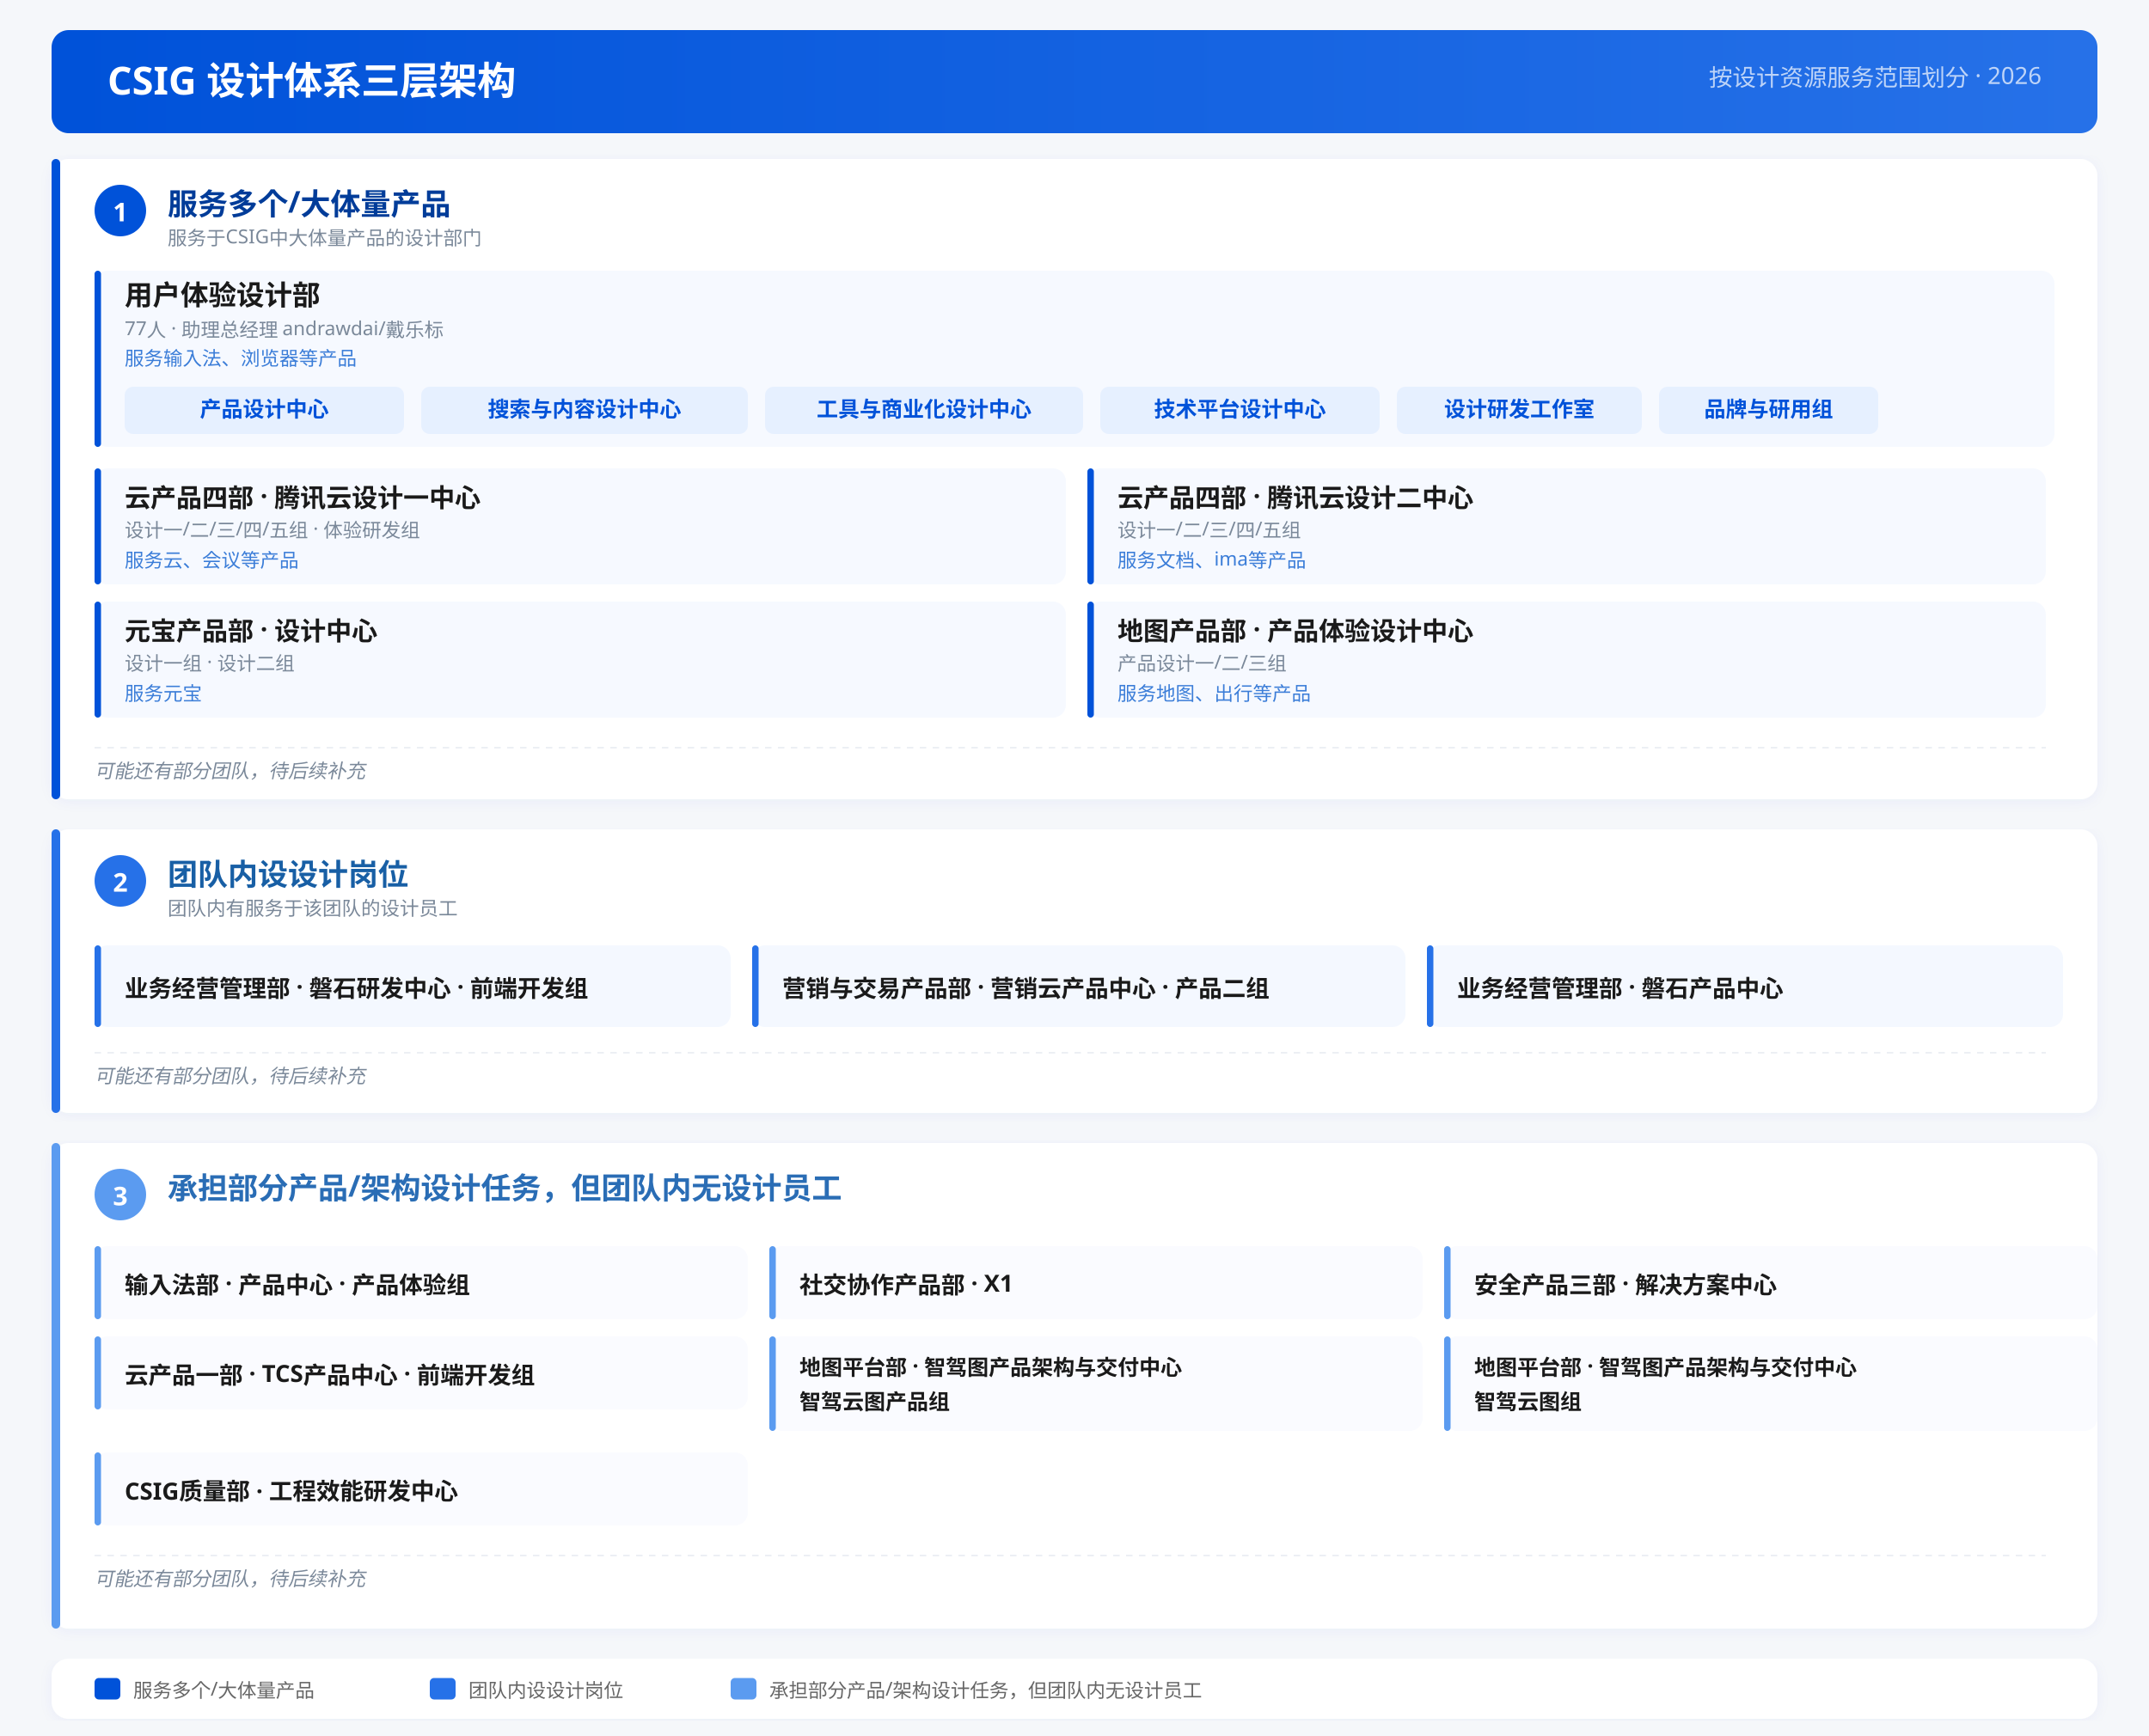
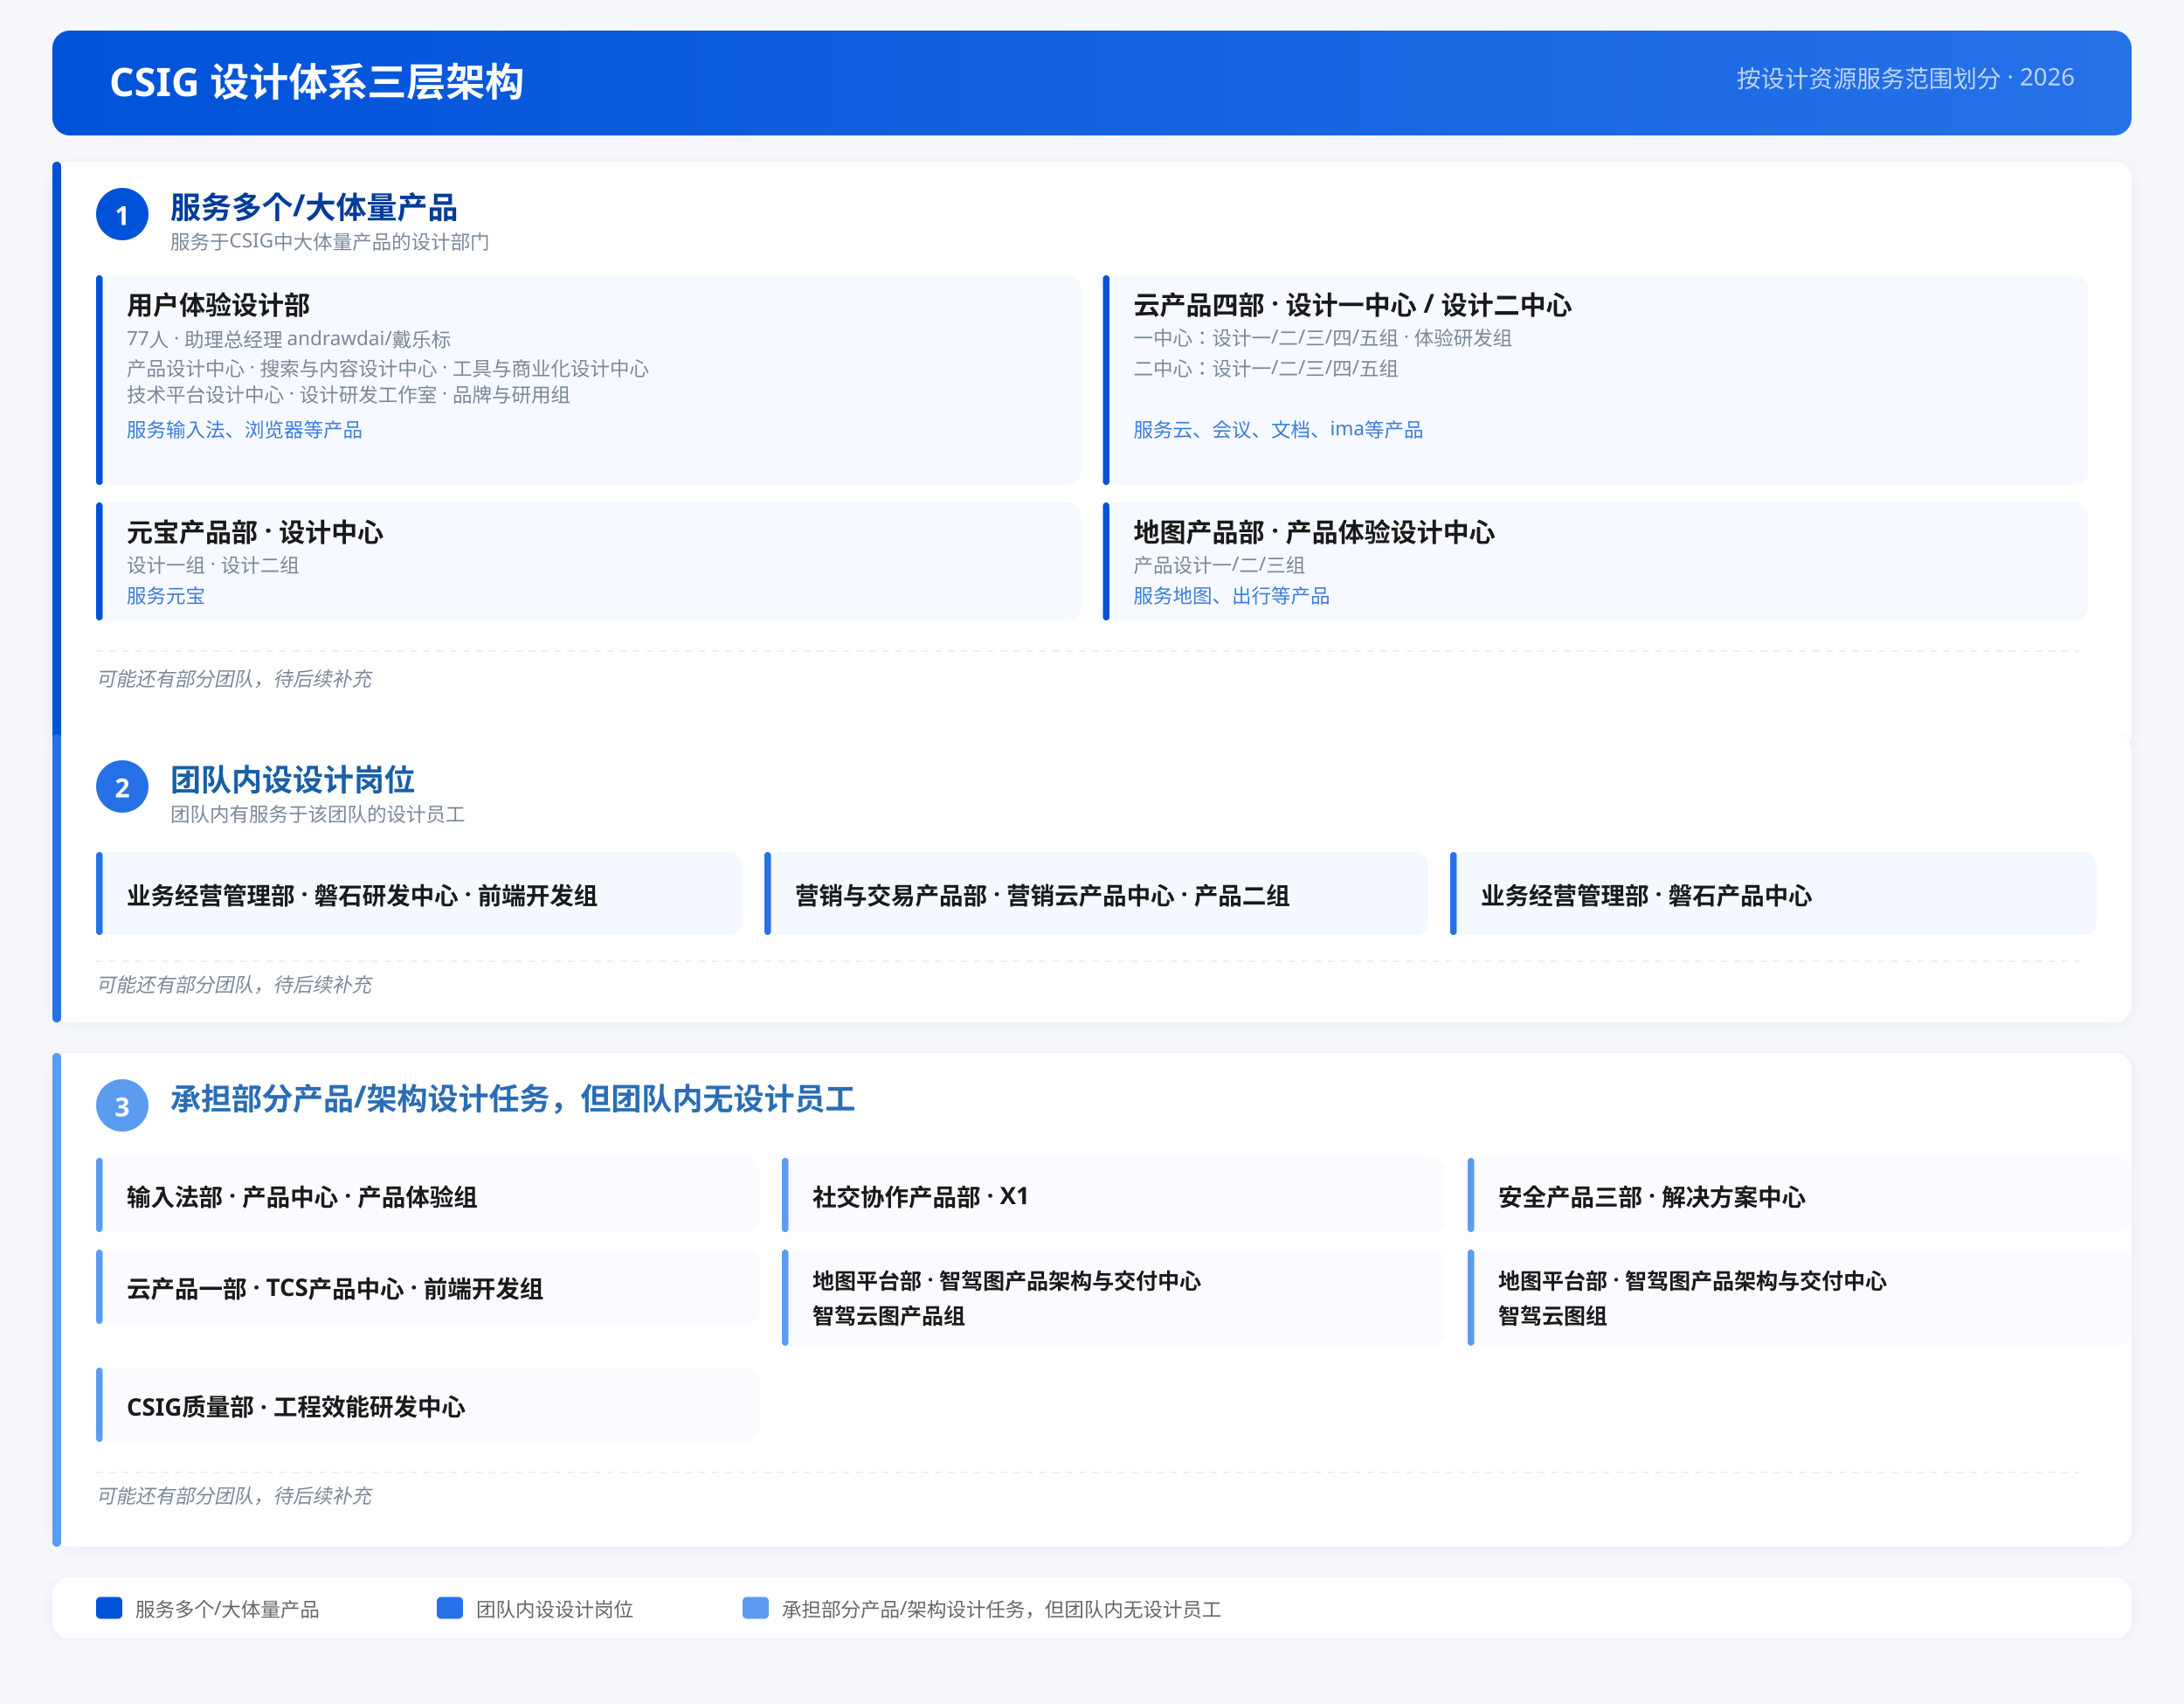
- <svg xmlns="http://www.w3.org/2000/svg" viewBox="0 0 1000 808" width="1000" height="808">
+ <svg xmlns="http://www.w3.org/2000/svg" viewBox="0 0 1000 780" width="1000" height="780">
  <defs>
    <style>
    text { font-family: 'TencentSans', '腾讯体', 'PingFang SC', 'Microsoft YaHei', sans-serif; }
  </style>
    <filter id="s" x="-2%" y="-1%" width="104%" height="104%">
      <feDropShadow dx="0" dy="1" stdDeviation="3" flood-color="#0052D9" flood-opacity="0.05" />
    </filter>
    <linearGradient id="hg" x1="0" y1="0" x2="1" y2="0">
      <stop offset="0%" stop-color="#0052D9" />
      <stop offset="100%" stop-color="#2671E8" />
    </linearGradient>
  </defs>
-   <rect width="1000" height="808" fill="#F5F7FA" />
+   <rect width="1000" height="780" fill="#F5F7FA" />
  <rect x="24" y="14" width="952" height="48" rx="8" fill="url(#hg)" />
  <text x="50" y="44" fill="white" font-size="18" font-weight="700">CSIG 设计体系三层架构</text>
  <text x="950" y="40" text-anchor="end" fill="white" font-size="11" opacity="0.7">按设计资源服务范围划分 · 2026</text>
-   <rect x="24" y="74" width="952" height="298" rx="8" fill="white" filter="url(#s)" />
-   <rect x="24" y="74" width="4" height="298" rx="2" fill="#0052D9" />
+   <rect x="24" y="74" width="952" height="270" rx="8" fill="white" filter="url(#s)" />
+   <rect x="24" y="74" width="4" height="270" rx="2" fill="#0052D9" />
  <rect x="44" y="86" width="24" height="24" rx="12" fill="#0052D9" />
  <text x="56" y="103" text-anchor="middle" fill="white" font-size="12" font-weight="700">1</text>
  <text x="78" y="100" fill="#003C99" font-size="14" font-weight="700">服务多个/大体量产品</text>
  <text x="78" y="114" fill="#7A8899" font-size="9">服务于CSIG中大体量产品的设计部门</text>
-   <rect x="44" y="126" width="912" height="82" rx="6" fill="#F6F9FF" />
-   <rect x="44" y="126" width="3" height="82" rx="1.5" fill="#0052D9" />
-   <text x="58" y="142" fill="#1A1A1A" font-size="13" font-weight="700">用户体验设计部</text>
-   <text x="58" y="156" fill="#7A8899" font-size="9">77人 · 助理总经理 andrawdai/戴乐标</text>
-   <text x="58" y="170" fill="#3B7DD8" font-size="9">服务输入法、浏览器等产品</text>
-   <rect x="58" y="180" width="130" height="22" rx="4" fill="#E6F0FF" />
-   <text x="123" y="194" text-anchor="middle" fill="#0052D9" font-size="10" font-weight="600">产品设计中心</text>
-   <rect x="196" y="180" width="152" height="22" rx="4" fill="#E6F0FF" />
-   <text x="272" y="194" text-anchor="middle" fill="#0052D9" font-size="10" font-weight="600">搜索与内容设计中心</text>
-   <rect x="356" y="180" width="148" height="22" rx="4" fill="#E6F0FF" />
-   <text x="430" y="194" text-anchor="middle" fill="#0052D9" font-size="10" font-weight="600">工具与商业化设计中心</text>
-   <rect x="512" y="180" width="130" height="22" rx="4" fill="#E6F0FF" />
-   <text x="577" y="194" text-anchor="middle" fill="#0052D9" font-size="10" font-weight="600">技术平台设计中心</text>
-   <rect x="650" y="180" width="114" height="22" rx="4" fill="#E6F0FF" />
-   <text x="707" y="194" text-anchor="middle" fill="#0052D9" font-size="10" font-weight="600">设计研发工作室</text>
-   <rect x="772" y="180" width="102" height="22" rx="4" fill="#E6F0FF" />
-   <text x="823" y="194" text-anchor="middle" fill="#0052D9" font-size="10" font-weight="600">品牌与研用组</text>
-   <rect x="44" y="218" width="452" height="54" rx="6" fill="#F6F9FF" />
-   <rect x="44" y="218" width="3" height="54" rx="1.5" fill="#0052D9" />
-   <text x="58" y="236" fill="#1A1A1A" font-size="12" font-weight="700">云产品四部 · 腾讯云设计一中心</text>
-   <text x="58" y="250" fill="#7A8899" font-size="9">设计一/二/三/四/五组 · 体验研发组</text>
-   <text x="58" y="264" fill="#3B7DD8" font-size="9">服务云、会议等产品</text>
-   <rect x="506" y="218" width="446" height="54" rx="6" fill="#F6F9FF" />
-   <rect x="506" y="218" width="3" height="54" rx="1.5" fill="#0052D9" />
-   <text x="520" y="236" fill="#1A1A1A" font-size="12" font-weight="700">云产品四部 · 腾讯云设计二中心</text>
-   <text x="520" y="250" fill="#7A8899" font-size="9">设计一/二/三/四/五组</text>
-   <text x="520" y="264" fill="#3B7DD8" font-size="9">服务文档、ima等产品</text>
-   <rect x="44" y="280" width="452" height="54" rx="6" fill="#F6F9FF" />
-   <rect x="44" y="280" width="3" height="54" rx="1.5" fill="#0052D9" />
-   <text x="58" y="298" fill="#1A1A1A" font-size="12" font-weight="700">元宝产品部 · 设计中心</text>
-   <text x="58" y="312" fill="#7A8899" font-size="9">设计一组 · 设计二组</text>
-   <text x="58" y="326" fill="#3B7DD8" font-size="9">服务元宝</text>
-   <rect x="506" y="280" width="446" height="54" rx="6" fill="#F6F9FF" />
-   <rect x="506" y="280" width="3" height="54" rx="1.5" fill="#0052D9" />
-   <text x="520" y="298" fill="#1A1A1A" font-size="12" font-weight="700">地图产品部 · 产品体验设计中心</text>
-   <text x="520" y="312" fill="#7A8899" font-size="9">产品设计一/二/三组</text>
-   <text x="520" y="326" fill="#3B7DD8" font-size="9">服务地图、出行等产品</text>
-   <line x1="44" y1="348" x2="952" y2="348" stroke="#E0E6EE" stroke-width="0.5" stroke-dasharray="3,3" />
-   <text x="44" y="362" fill="#7A8899" font-size="9" font-style="italic">可能还有部分团队，待后续补充</text>
-   <rect x="24" y="386" width="952" height="132" rx="8" fill="white" filter="url(#s)" />
-   <rect x="24" y="386" width="4" height="132" rx="2" fill="#2671E8" />
-   <rect x="44" y="398" width="24" height="24" rx="12" fill="#2671E8" />
-   <text x="56" y="415" text-anchor="middle" fill="white" font-size="12" font-weight="700">2</text>
-   <text x="78" y="412" fill="#185FA5" font-size="14" font-weight="700">团队内设设计岗位</text>
-   <text x="78" y="426" fill="#7A8899" font-size="9">团队内有服务于该团队的设计员工</text>
-   <rect x="44" y="440" width="296" height="38" rx="6" fill="#F4F8FF" />
-   <rect x="44" y="440" width="3" height="38" rx="1.5" fill="#2671E8" />
-   <text x="58" y="464" fill="#1A1A1A" font-size="11" font-weight="700">业务经营管理部 · 磐石研发中心 · 前端开发组</text>
-   <rect x="350" y="440" width="304" height="38" rx="6" fill="#F4F8FF" />
-   <rect x="350" y="440" width="3" height="38" rx="1.5" fill="#2671E8" />
-   <text x="364" y="464" fill="#1A1A1A" font-size="11" font-weight="700">营销与交易产品部 · 营销云产品中心 · 产品二组</text>
-   <rect x="664" y="440" width="296" height="38" rx="6" fill="#F4F8FF" />
-   <rect x="664" y="440" width="3" height="38" rx="1.5" fill="#2671E8" />
-   <text x="678" y="464" fill="#1A1A1A" font-size="11" font-weight="700">业务经营管理部 · 磐石产品中心</text>
-   <line x1="44" y1="490" x2="952" y2="490" stroke="#E0E6EE" stroke-width="0.5" stroke-dasharray="3,3" />
-   <text x="44" y="504" fill="#7A8899" font-size="9" font-style="italic">可能还有部分团队，待后续补充</text>
-   <rect x="24" y="532" width="952" height="226" rx="8" fill="white" filter="url(#s)" />
-   <rect x="24" y="532" width="4" height="226" rx="2" fill="#5B9BF0" />
-   <rect x="44" y="544" width="24" height="24" rx="12" fill="#5B9BF0" />
-   <text x="56" y="561" text-anchor="middle" fill="white" font-size="12" font-weight="700">3</text>
-   <text x="78" y="558" fill="#2A6DB5" font-size="14" font-weight="700">承担部分产品/架构设计任务，但团队内无设计员工</text>
-   <rect x="44" y="580" width="304" height="34" rx="6" fill="#FAFBFF" />
-   <rect x="44" y="580" width="3" height="34" rx="1.5" fill="#5B9BF0" />
-   <text x="58" y="602" fill="#1A1A1A" font-size="11" font-weight="700">输入法部 · 产品中心 · 产品体验组</text>
-   <rect x="358" y="580" width="304" height="34" rx="6" fill="#FAFBFF" />
-   <rect x="358" y="580" width="3" height="34" rx="1.5" fill="#5B9BF0" />
-   <text x="372" y="602" fill="#1A1A1A" font-size="11" font-weight="700">社交协作产品部 · X1</text>
-   <rect x="672" y="580" width="304" height="34" rx="6" fill="#FAFBFF" />
-   <rect x="672" y="580" width="3" height="34" rx="1.5" fill="#5B9BF0" />
-   <text x="686" y="602" fill="#1A1A1A" font-size="11" font-weight="700">安全产品三部 · 解决方案中心</text>
-   <rect x="44" y="622" width="304" height="34" rx="6" fill="#FAFBFF" />
-   <rect x="44" y="622" width="3" height="34" rx="1.5" fill="#5B9BF0" />
-   <text x="58" y="644" fill="#1A1A1A" font-size="11" font-weight="700">云产品一部 · TCS产品中心 · 前端开发组</text>
-   <rect x="358" y="622" width="304" height="44" rx="6" fill="#FAFBFF" />
-   <rect x="358" y="622" width="3" height="44" rx="1.5" fill="#5B9BF0" />
-   <text x="372" y="640" fill="#1A1A1A" font-size="10" font-weight="700">地图平台部 · 智驾图产品架构与交付中心</text>
-   <text x="372" y="656" fill="#1A1A1A" font-size="10" font-weight="700">智驾云图产品组</text>
-   <rect x="672" y="622" width="304" height="44" rx="6" fill="#FAFBFF" />
-   <rect x="672" y="622" width="3" height="44" rx="1.5" fill="#5B9BF0" />
-   <text x="686" y="640" fill="#1A1A1A" font-size="10" font-weight="700">地图平台部 · 智驾图产品架构与交付中心</text>
-   <text x="686" y="656" fill="#1A1A1A" font-size="10" font-weight="700">智驾云图组</text>
-   <rect x="44" y="676" width="304" height="34" rx="6" fill="#FAFBFF" />
-   <rect x="44" y="676" width="3" height="34" rx="1.5" fill="#5B9BF0" />
-   <text x="58" y="698" fill="#1A1A1A" font-size="11" font-weight="700">CSIG质量部 · 工程效能研发中心</text>
-   <line x1="44" y1="724" x2="952" y2="724" stroke="#E0E6EE" stroke-width="0.5" stroke-dasharray="3,3" />
-   <text x="44" y="738" fill="#7A8899" font-size="9" font-style="italic">可能还有部分团队，待后续补充</text>
-   <rect x="24" y="772" width="952" height="28" rx="8" fill="white" filter="url(#s)" />
-   <rect x="44" y="781" width="12" height="10" rx="2" fill="#0052D9" />
-   <text x="62" y="790" fill="#666" font-size="9">服务多个/大体量产品</text>
-   <rect x="200" y="781" width="12" height="10" rx="2" fill="#2671E8" />
-   <text x="218" y="790" fill="#666" font-size="9">团队内设设计岗位</text>
-   <rect x="340" y="781" width="12" height="10" rx="2" fill="#5B9BF0" />
-   <text x="358" y="790" fill="#666" font-size="9">承担部分产品/架构设计任务，但团队内无设计员工</text>
+   <rect x="44" y="126" width="451" height="96" rx="6" fill="#F6F9FF" />
+   <rect x="44" y="126" width="3" height="96" rx="1.5" fill="#0052D9" />
+   <text x="58" y="144" fill="#1A1A1A" font-size="12" font-weight="700">用户体验设计部</text>
+   <text x="58" y="158" fill="#7A8899" font-size="9">77人 · 助理总经理 andrawdai/戴乐标</text>
+   <text x="58" y="172" fill="#7A8899" font-size="9">产品设计中心 · 搜索与内容设计中心 · 工具与商业化设计中心</text>
+   <text x="58" y="184" fill="#7A8899" font-size="9">技术平台设计中心 · 设计研发工作室 · 品牌与研用组</text>
+   <text x="58" y="200" fill="#3B7DD8" font-size="9">服务输入法、浏览器等产品</text>
+   <rect x="505" y="126" width="451" height="96" rx="6" fill="#F6F9FF" />
+   <rect x="505" y="126" width="3" height="96" rx="1.5" fill="#0052D9" />
+   <text x="519" y="144" fill="#1A1A1A" font-size="12" font-weight="700">云产品四部 · 设计一中心 / 设计二中心</text>
+   <text x="519" y="158" fill="#7A8899" font-size="9">一中心：设计一/二/三/四/五组 · 体验研发组</text>
+   <text x="519" y="172" fill="#7A8899" font-size="9">二中心：设计一/二/三/四/五组</text>
+   <text x="519" y="200" fill="#3B7DD8" font-size="9">服务云、会议、文档、ima等产品</text>
+   <rect x="44" y="230" width="451" height="54" rx="6" fill="#F6F9FF" />
+   <rect x="44" y="230" width="3" height="54" rx="1.5" fill="#0052D9" />
+   <text x="58" y="248" fill="#1A1A1A" font-size="12" font-weight="700">元宝产品部 · 设计中心</text>
+   <text x="58" y="262" fill="#7A8899" font-size="9">设计一组 · 设计二组</text>
+   <text x="58" y="276" fill="#3B7DD8" font-size="9">服务元宝</text>
+   <rect x="505" y="230" width="451" height="54" rx="6" fill="#F6F9FF" />
+   <rect x="505" y="230" width="3" height="54" rx="1.5" fill="#0052D9" />
+   <text x="519" y="248" fill="#1A1A1A" font-size="12" font-weight="700">地图产品部 · 产品体验设计中心</text>
+   <text x="519" y="262" fill="#7A8899" font-size="9">产品设计一/二/三组</text>
+   <text x="519" y="276" fill="#3B7DD8" font-size="9">服务地图、出行等产品</text>
+   <line x1="44" y1="298" x2="952" y2="298" stroke="#E0E6EE" stroke-width="0.5" stroke-dasharray="3,3" />
+   <text x="44" y="314" fill="#7A8899" font-size="9" font-style="italic">可能还有部分团队，待后续补充</text>
+   <rect x="24" y="336" width="952" height="132" rx="8" fill="white" filter="url(#s)" />
+   <rect x="24" y="336" width="4" height="132" rx="2" fill="#2671E8" />
+   <rect x="44" y="348" width="24" height="24" rx="12" fill="#2671E8" />
+   <text x="56" y="365" text-anchor="middle" fill="white" font-size="12" font-weight="700">2</text>
+   <text x="78" y="362" fill="#185FA5" font-size="14" font-weight="700">团队内设设计岗位</text>
+   <text x="78" y="376" fill="#7A8899" font-size="9">团队内有服务于该团队的设计员工</text>
+   <rect x="44" y="390" width="296" height="38" rx="6" fill="#F4F8FF" />
+   <rect x="44" y="390" width="3" height="38" rx="1.5" fill="#2671E8" />
+   <text x="58" y="414" fill="#1A1A1A" font-size="11" font-weight="700">业务经营管理部 · 磐石研发中心 · 前端开发组</text>
+   <rect x="350" y="390" width="304" height="38" rx="6" fill="#F4F8FF" />
+   <rect x="350" y="390" width="3" height="38" rx="1.5" fill="#2671E8" />
+   <text x="364" y="414" fill="#1A1A1A" font-size="11" font-weight="700">营销与交易产品部 · 营销云产品中心 · 产品二组</text>
+   <rect x="664" y="390" width="296" height="38" rx="6" fill="#F4F8FF" />
+   <rect x="664" y="390" width="3" height="38" rx="1.5" fill="#2671E8" />
+   <text x="678" y="414" fill="#1A1A1A" font-size="11" font-weight="700">业务经营管理部 · 磐石产品中心</text>
+   <line x1="44" y1="440" x2="952" y2="440" stroke="#E0E6EE" stroke-width="0.5" stroke-dasharray="3,3" />
+   <text x="44" y="454" fill="#7A8899" font-size="9" font-style="italic">可能还有部分团队，待后续补充</text>
+   <rect x="24" y="482" width="952" height="226" rx="8" fill="white" filter="url(#s)" />
+   <rect x="24" y="482" width="4" height="226" rx="2" fill="#5B9BF0" />
+   <rect x="44" y="494" width="24" height="24" rx="12" fill="#5B9BF0" />
+   <text x="56" y="511" text-anchor="middle" fill="white" font-size="12" font-weight="700">3</text>
+   <text x="78" y="508" fill="#2A6DB5" font-size="14" font-weight="700">承担部分产品/架构设计任务，但团队内无设计员工</text>
+   <rect x="44" y="530" width="304" height="34" rx="6" fill="#FAFBFF" />
+   <rect x="44" y="530" width="3" height="34" rx="1.5" fill="#5B9BF0" />
+   <text x="58" y="552" fill="#1A1A1A" font-size="11" font-weight="700">输入法部 · 产品中心 · 产品体验组</text>
+   <rect x="358" y="530" width="304" height="34" rx="6" fill="#FAFBFF" />
+   <rect x="358" y="530" width="3" height="34" rx="1.5" fill="#5B9BF0" />
+   <text x="372" y="552" fill="#1A1A1A" font-size="11" font-weight="700">社交协作产品部 · X1</text>
+   <rect x="672" y="530" width="304" height="34" rx="6" fill="#FAFBFF" />
+   <rect x="672" y="530" width="3" height="34" rx="1.5" fill="#5B9BF0" />
+   <text x="686" y="552" fill="#1A1A1A" font-size="11" font-weight="700">安全产品三部 · 解决方案中心</text>
+   <rect x="44" y="572" width="304" height="34" rx="6" fill="#FAFBFF" />
+   <rect x="44" y="572" width="3" height="34" rx="1.5" fill="#5B9BF0" />
+   <text x="58" y="594" fill="#1A1A1A" font-size="11" font-weight="700">云产品一部 · TCS产品中心 · 前端开发组</text>
+   <rect x="358" y="572" width="304" height="44" rx="6" fill="#FAFBFF" />
+   <rect x="358" y="572" width="3" height="44" rx="1.5" fill="#5B9BF0" />
+   <text x="372" y="590" fill="#1A1A1A" font-size="10" font-weight="700">地图平台部 · 智驾图产品架构与交付中心</text>
+   <text x="372" y="606" fill="#1A1A1A" font-size="10" font-weight="700">智驾云图产品组</text>
+   <rect x="672" y="572" width="304" height="44" rx="6" fill="#FAFBFF" />
+   <rect x="672" y="572" width="3" height="44" rx="1.5" fill="#5B9BF0" />
+   <text x="686" y="590" fill="#1A1A1A" font-size="10" font-weight="700">地图平台部 · 智驾图产品架构与交付中心</text>
+   <text x="686" y="606" fill="#1A1A1A" font-size="10" font-weight="700">智驾云图组</text>
+   <rect x="44" y="626" width="304" height="34" rx="6" fill="#FAFBFF" />
+   <rect x="44" y="626" width="3" height="34" rx="1.5" fill="#5B9BF0" />
+   <text x="58" y="648" fill="#1A1A1A" font-size="11" font-weight="700">CSIG质量部 · 工程效能研发中心</text>
+   <line x1="44" y1="674" x2="952" y2="674" stroke="#E0E6EE" stroke-width="0.5" stroke-dasharray="3,3" />
+   <text x="44" y="688" fill="#7A8899" font-size="9" font-style="italic">可能还有部分团队，待后续补充</text>
+   <rect x="24" y="722" width="952" height="28" rx="8" fill="white" filter="url(#s)" />
+   <rect x="44" y="731" width="12" height="10" rx="2" fill="#0052D9" />
+   <text x="62" y="740" fill="#666" font-size="9">服务多个/大体量产品</text>
+   <rect x="200" y="731" width="12" height="10" rx="2" fill="#2671E8" />
+   <text x="218" y="740" fill="#666" font-size="9">团队内设设计岗位</text>
+   <rect x="340" y="731" width="12" height="10" rx="2" fill="#5B9BF0" />
+   <text x="358" y="740" fill="#666" font-size="9">承担部分产品/架构设计任务，但团队内无设计员工</text>
</svg>
